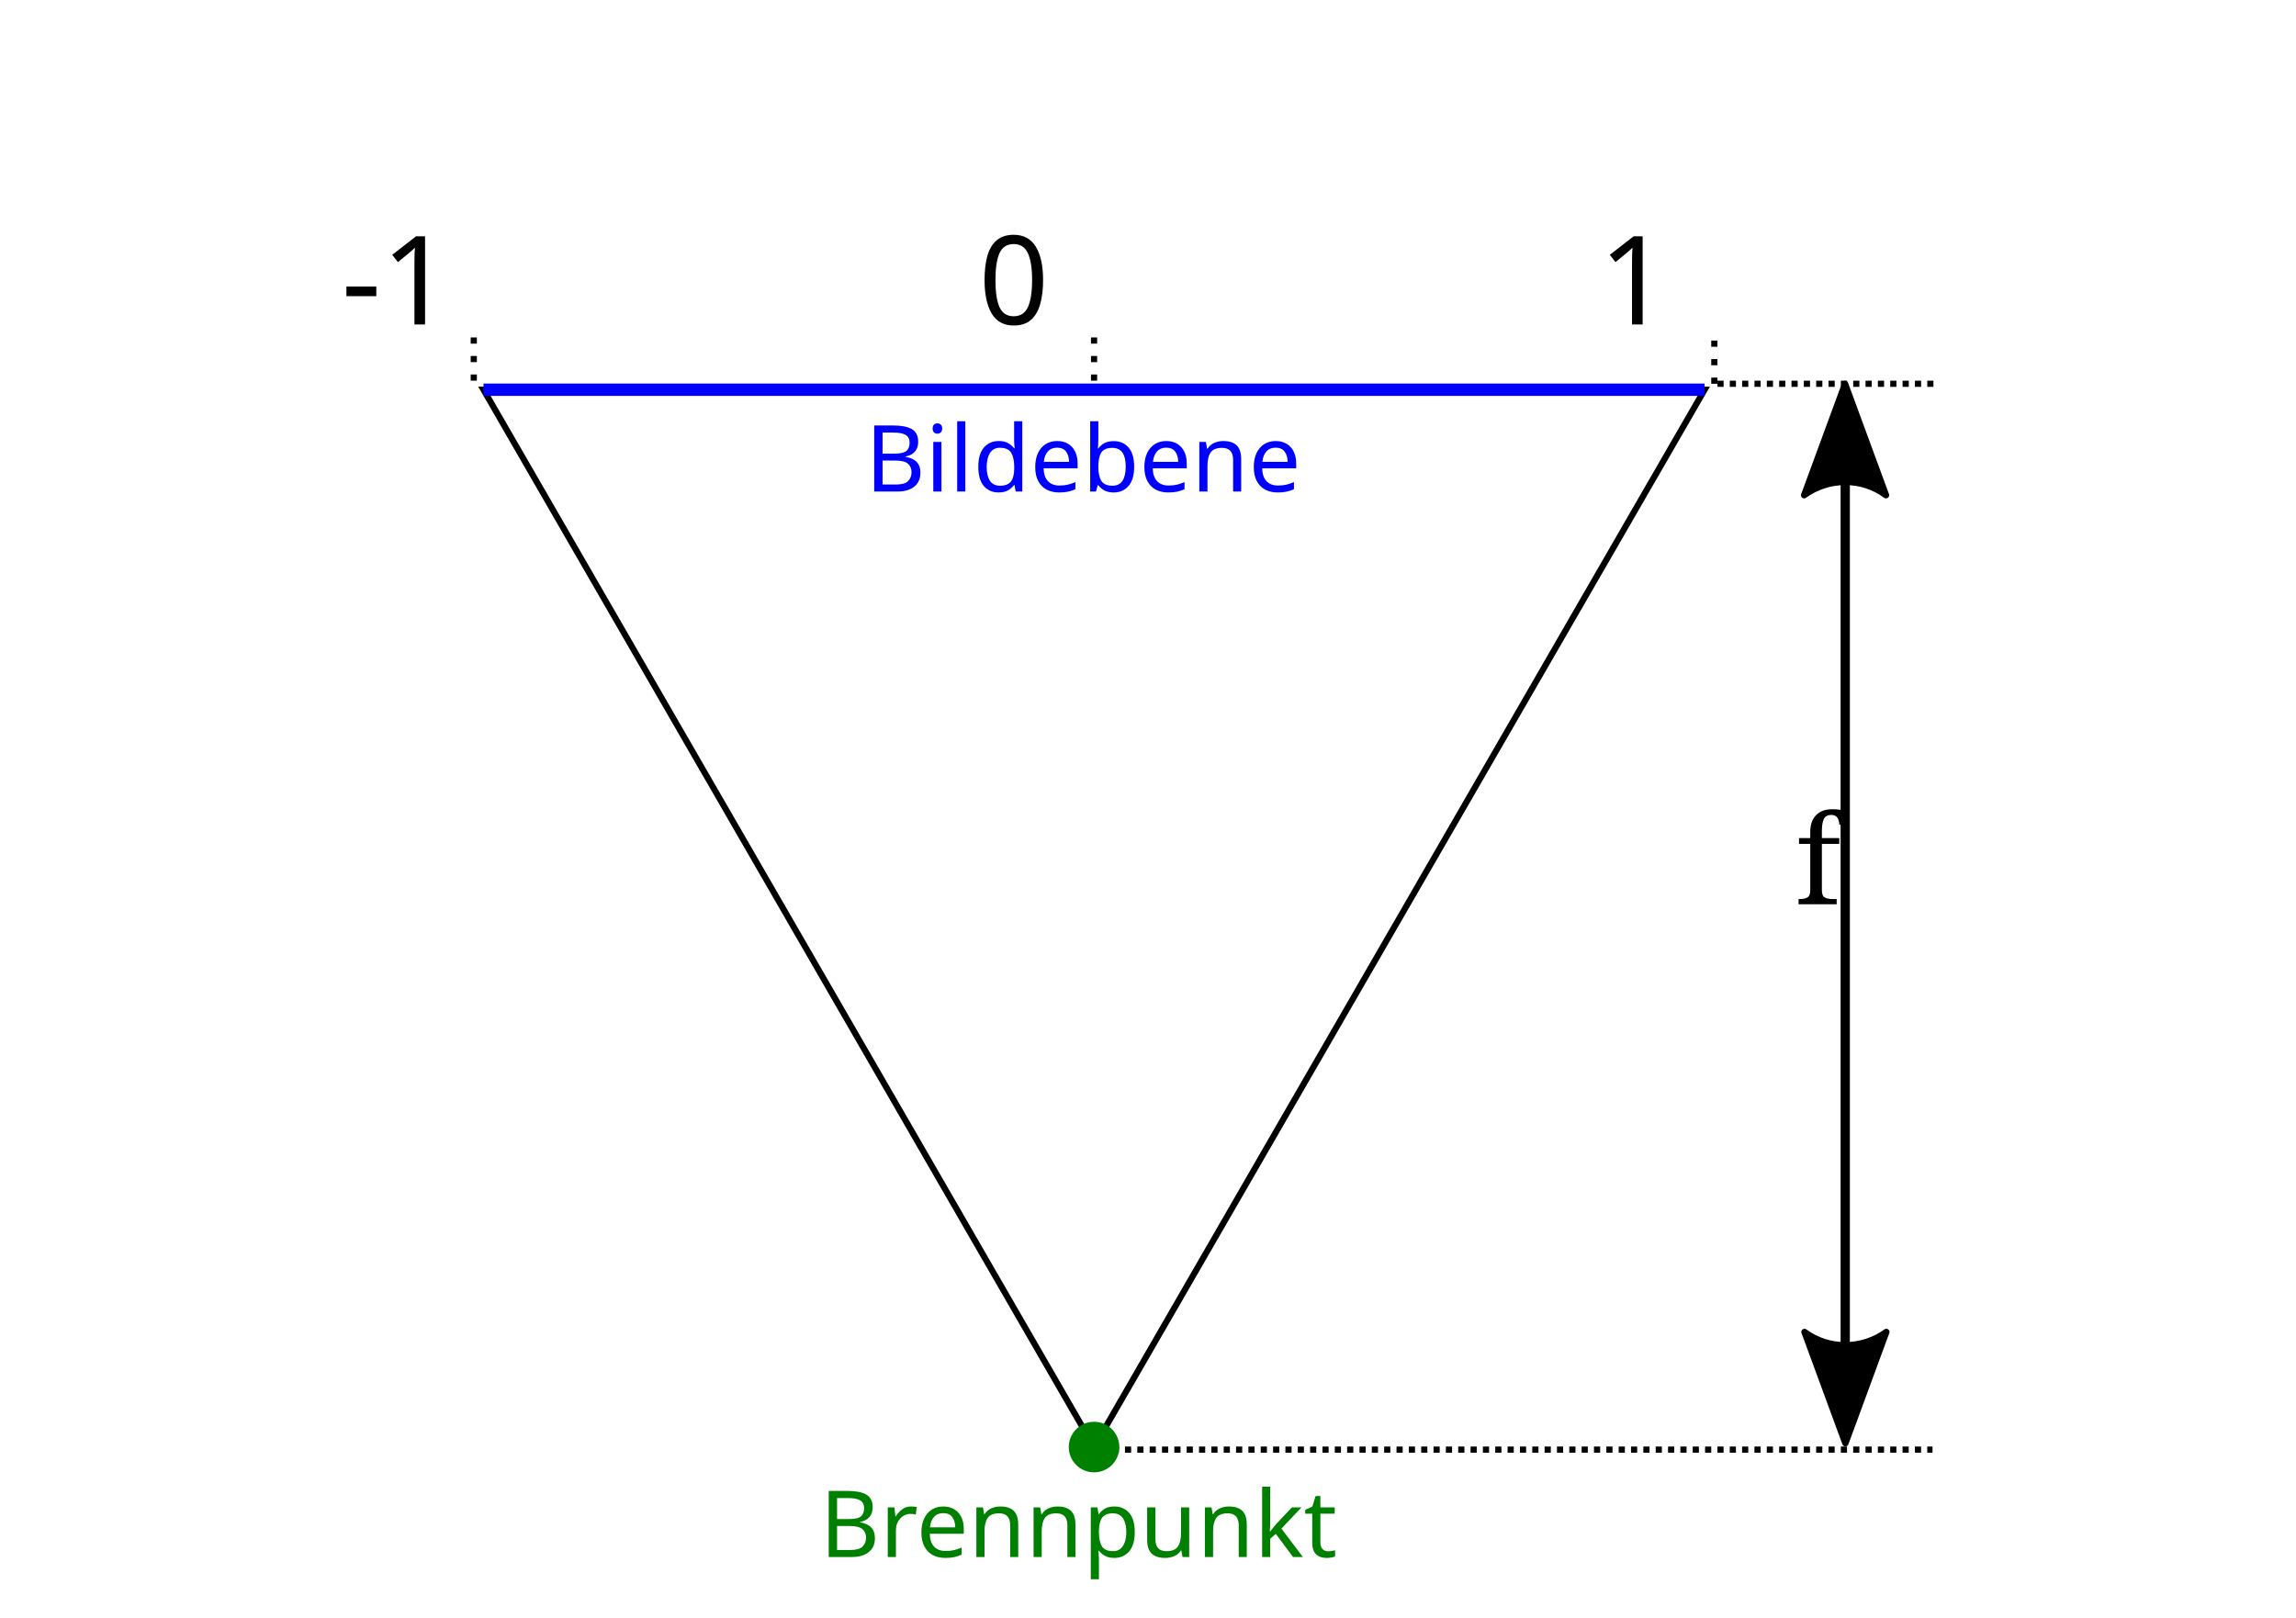
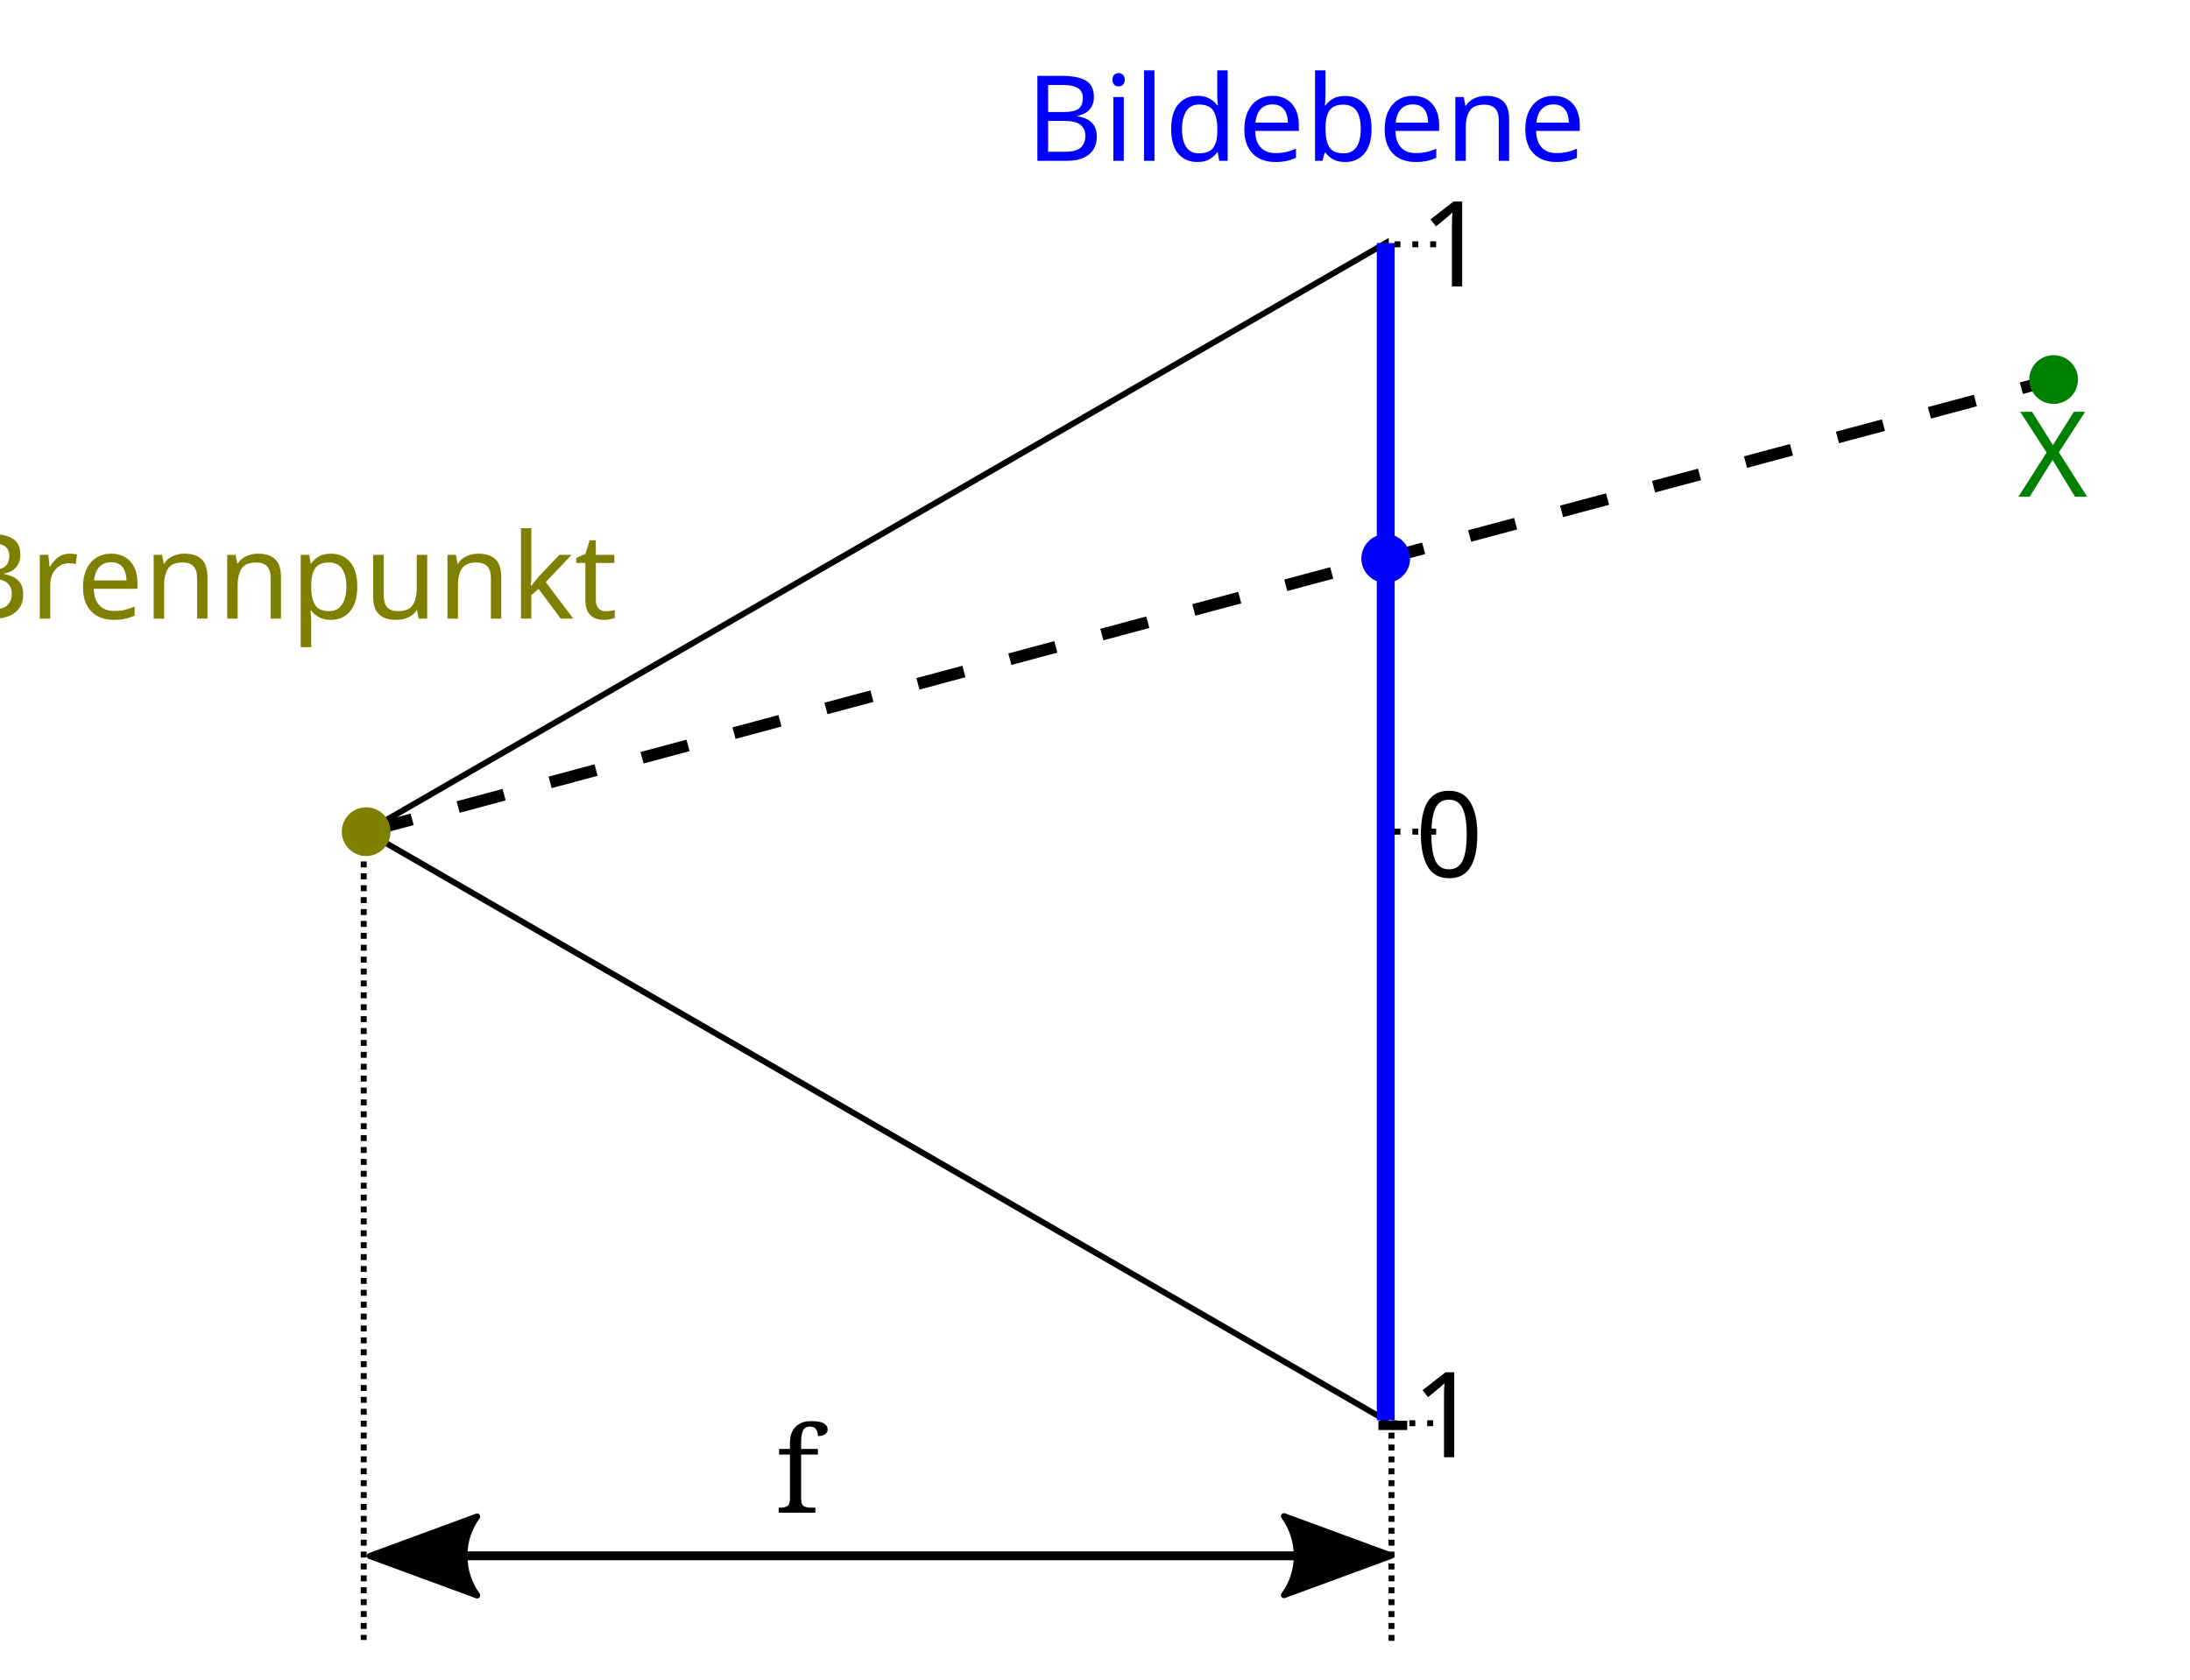
- <svg xmlns="http://www.w3.org/2000/svg" width="210mm" height="148mm" viewBox="0 0 744.094 524.409" id="svg2" version="1.1">
+ <svg xmlns="http://www.w3.org/2000/svg" width="207.756mm" height="159.375mm" viewBox="0 0 736.143 564.714" id="svg2" version="1.1">
  <defs id="defs4">
-     <marker style="overflow:visible;" id="marker5790" refX="0.0" refY="0.0" orient="auto">
-       <path transform="scale(1.1) rotate(180) translate(1,0)" d="M 8.719,4.034 L -2.207,0.016 L 8.719,-4.002 C 6.973,-1.63 6.983,1.616 8.719,4.034 z " style="fill-rule:evenodd;stroke-width:0.625;stroke-linejoin:round;stroke:#000000;stroke-opacity:1;fill:#000000;fill-opacity:1" id="path5792" />
+     <marker style="overflow:visible" id="marker5790" refX="0" refY="0" orient="auto">
+       <path transform="matrix(-1.1,0,0,-1.1,-1.1,0)" d="M 8.719,4.034 -2.207,0.016 8.719,-4.002 c -1.745,2.372 -1.735,5.617 -6e-7,8.035 z" style="fill:#000000;fill-opacity:1;fill-rule:evenodd;stroke:#000000;stroke-width:0.625;stroke-linejoin:round;stroke-opacity:1" id="path5792" />
    </marker>
-     <marker style="overflow:visible" id="marker5744" refX="0.0" refY="0.0" orient="auto">
-       <path transform="scale(1.1) translate(1,0)" d="M 8.719,4.034 L -2.207,0.016 L 8.719,-4.002 C 6.973,-1.63 6.983,1.616 8.719,4.034 z " style="fill-rule:evenodd;stroke-width:0.625;stroke-linejoin:round;stroke:#000000;stroke-opacity:1;fill:#000000;fill-opacity:1" id="path5746" />
+     <marker style="overflow:visible" id="marker5744" refX="0" refY="0" orient="auto">
+       <path transform="matrix(1.1,0,0,1.1,1.1,0)" d="M 8.719,4.034 -2.207,0.016 8.719,-4.002 c -1.745,2.372 -1.735,5.617 -6e-7,8.035 z" style="fill:#000000;fill-opacity:1;fill-rule:evenodd;stroke:#000000;stroke-width:0.625;stroke-linejoin:round;stroke-opacity:1" id="path5746" />
    </marker>
  </defs>
-   <g id="layer1" transform="translate(0,-527.9529)">
+   <g id="layer1" transform="translate(-3,-488.9338)" style="display:inline">
    <text xml:space="preserve" style="font-style:normal;font-weight:normal;font-size:40px;line-height:125%;font-family:sans-serif;text-align:center;letter-spacing:0px;word-spacing:0px;text-anchor:middle;fill:#000000;fill-opacity:1;stroke:none;stroke-width:1px;stroke-linecap:butt;stroke-linejoin:miter;stroke-opacity:1" x="462.65" y="711.941" id="text3365">
      <tspan id="tspan3367" x="462.65" y="711.941" />
    </text>
    <text xml:space="preserve" style="font-style:normal;font-weight:normal;font-size:7.5px;line-height:125%;font-family:sans-serif;text-align:center;letter-spacing:0px;word-spacing:0px;text-anchor:middle;fill:#000000;fill-opacity:1;stroke:none;stroke-width:1px;stroke-linecap:butt;stroke-linejoin:miter;stroke-opacity:1" x="74.751" y="763.459" id="text4188">
      <tspan id="tspan4190" x="74.751" y="763.459" />
    </text>
-     <path style="fill:none;stroke:#000000;stroke-width:2;stroke-miterlimit:4;stroke-dasharray:none;stroke-dashoffset:0" id="path4916" d="m 354.564,996.985 -98.933,-171.357 -98.933,-171.357 197.866,0 197.866,-10e-6 -98.933,171.357 z" />
-     <path style="fill:none;fill-rule:evenodd;stroke:#000000;stroke-width:2;stroke-linecap:butt;stroke-linejoin:miter;stroke-miterlimit:4;stroke-dasharray:2, 2;stroke-dashoffset:0;stroke-opacity:1" d="m 556.594,652.342 71.721,0" id="path5732" />
-     <path style="fill:none;fill-rule:evenodd;stroke:#000000;stroke-width:2;stroke-linecap:butt;stroke-linejoin:miter;stroke-miterlimit:4;stroke-dasharray:2, 2;stroke-dashoffset:0;stroke-opacity:1" d="m 356.584,997.814 269.711,0" id="path5734" />
-     <path style="fill:none;fill-rule:evenodd;stroke:#000000;stroke-width:3;stroke-linecap:butt;stroke-linejoin:miter;stroke-miterlimit:4;stroke-dasharray:none;stroke-opacity:1;marker-start:url(#marker5744);marker-end:url(#marker5790)" d="m 598.01,656.383 0,335.371" id="path5736" />
+     <path style="fill:none;stroke:#000000;stroke-width:2;stroke-miterlimit:4;stroke-dasharray:none;stroke-dashoffset:0" id="path4916" d="m 354.564,996.985 -98.933,-171.357 -98.933,-171.357 197.866,0 197.866,-10e-6 -98.933,171.357 z" transform="matrix(0,1,-1,0,1123.073,413.946)" />
+     <path style="fill:none;fill-rule:evenodd;stroke:#000000;stroke-width:2;stroke-linecap:butt;stroke-linejoin:miter;stroke-miterlimit:4;stroke-dasharray:2, 2;stroke-dashoffset:0;stroke-opacity:1" d="m 470.731,970.54 0,71.721" id="path5732" />
+     <path style="fill:none;fill-rule:evenodd;stroke:#000000;stroke-width:2;stroke-linecap:butt;stroke-linejoin:miter;stroke-miterlimit:4;stroke-dasharray:2, 2;stroke-dashoffset:0;stroke-opacity:1" d="m 125.259,770.53 0,269.711" id="path5734" />
+     <path style="fill:none;fill-rule:evenodd;stroke:#000000;stroke-width:3;stroke-linecap:butt;stroke-linejoin:miter;stroke-miterlimit:4;stroke-dasharray:none;stroke-opacity:1;marker-start:url(#marker5744);marker-end:url(#marker5790)" d="m 466.69,1011.956 -335.371,0" id="path5736" />
  </g>
-   <g id="layer2">
-     <path style="fill:none;fill-rule:evenodd;stroke:#0000ff;stroke-width:4;stroke-linecap:butt;stroke-linejoin:miter;stroke-miterlimit:4;stroke-dasharray:none;stroke-opacity:1" d="m 552.429,126.319 -395.731,1e-5" id="path4178" />
-     <text xml:space="preserve" style="font-style:normal;font-weight:normal;font-size:30px;line-height:125%;font-family:sans-serif;text-align:start;letter-spacing:0px;word-spacing:0px;text-anchor:start;fill:#0000ff;fill-opacity:1;stroke:none;stroke-width:1px;stroke-linecap:butt;stroke-linejoin:miter;stroke-opacity:1" x="280.413" y="159.326" id="text4180">
-       <tspan id="tspan4182" x="280.413" y="159.326" style="font-size:30px;text-align:start;text-anchor:start">Bildebene</tspan>
+   <g id="layer4" transform="translate(-3,39.01912)">
+     <path style="fill:none;fill-rule:evenodd;stroke:#000000;stroke-width:4;stroke-linecap:butt;stroke-linejoin:miter;stroke-miterlimit:4;stroke-dasharray:16, 16;stroke-dashoffset:0;stroke-opacity:1" d="M 126.088,240.557 693.296,88.574" id="path4801" />
+   </g>
+   <g id="layer2" transform="translate(-3,39.01912)">
+     <path style="fill:none;fill-rule:evenodd;stroke:#0000ff;stroke-width:6;stroke-linecap:butt;stroke-linejoin:miter;stroke-miterlimit:4;stroke-dasharray:none;stroke-opacity:1" d="m 468.801,438.422 -10e-6,-395.731" id="path4178" />
+     <text xml:space="preserve" style="font-style:normal;font-weight:normal;font-size:40px;line-height:125%;font-family:sans-serif;text-align:center;letter-spacing:0px;word-spacing:0px;text-anchor:middle;fill:#0000ff;fill-opacity:1;stroke:none;stroke-width:1px;stroke-linecap:butt;stroke-linejoin:miter;stroke-opacity:1;" x="467.947" y="15.04" id="text4180">
+       <tspan id="tspan4182" x="467.947" y="15.04" style="font-size:40px;text-align:center;text-anchor:middle;">Bildebene</tspan>
    </text>
-     <text xml:space="preserve" style="font-style:normal;font-variant:normal;font-weight:normal;font-stretch:normal;font-size:40px;line-height:125%;font-family:Cambria;-inkscape-font-specification:Cambria;text-align:center;letter-spacing:0px;word-spacing:0px;text-anchor:middle;fill:#000000;fill-opacity:1;stroke:none;stroke-width:1px;stroke-linecap:butt;stroke-linejoin:miter;stroke-opacity:1" x="615.183" y="821.037" id="text5836" transform="translate(0,-527.9529)">
-       <tspan id="tspan5838" x="615.183" y="821.037">f</tspan>
+     <text xml:space="preserve" style="font-style:normal;font-variant:normal;font-weight:normal;font-stretch:normal;font-size:40px;line-height:125%;font-family:Cambria;-inkscape-font-specification:Cambria;text-align:center;letter-spacing:0px;word-spacing:0px;text-anchor:middle;fill:#000000;fill-opacity:1;stroke:none;stroke-width:1px;stroke-linecap:butt;stroke-linejoin:miter;stroke-opacity:1" x="297.032" y="469.513" id="text5836">
+       <tspan id="tspan5838" x="297.032" y="469.513">f</tspan>
    </text>
-     <path style="fill:none;fill-rule:evenodd;stroke:#000000;stroke-width:2;stroke-linecap:butt;stroke-linejoin:miter;stroke-miterlimit:4;stroke-dasharray:2, 4;stroke-dashoffset:0;stroke-opacity:1" d="m 555.584,652.342 0,-15.6" id="path5232" transform="translate(0,-527.9529)" />
-     <path id="path4167" d="m 354.564,651.332 0,-14.59" style="fill:none;fill-rule:evenodd;stroke:#000000;stroke-width:2;stroke-linecap:butt;stroke-linejoin:miter;stroke-miterlimit:4;stroke-dasharray:2, 4;stroke-dashoffset:0;stroke-opacity:1" transform="translate(0,-527.9529)" />
-     <path style="fill:none;fill-rule:evenodd;stroke:#000000;stroke-width:2;stroke-linecap:butt;stroke-linejoin:miter;stroke-miterlimit:4;stroke-dasharray:2, 4;stroke-dashoffset:0;stroke-opacity:1" d="m 153.543,651.332 0,-14.59" id="path5234" transform="translate(0,-527.9529)" />
-     <text xml:space="preserve" style="font-style:normal;font-weight:normal;font-size:40px;line-height:125%;font-family:sans-serif;text-align:center;letter-spacing:0px;word-spacing:0px;text-anchor:middle;fill:#000000;fill-opacity:1;stroke:none;stroke-width:1px;stroke-linecap:butt;stroke-linejoin:miter;stroke-opacity:1" x="354.564" y="105.098" id="text5404">
-       <tspan id="tspan5406" x="354.564" y="105.098">0</tspan>
+     <path style="fill:none;fill-rule:evenodd;stroke:#000000;stroke-width:2;stroke-linecap:butt;stroke-linejoin:miter;stroke-miterlimit:4;stroke-dasharray:2, 4;stroke-dashoffset:0;stroke-opacity:1" d="m 470.731,439.434 15.6,0" id="path5232" />
+     <path id="path4167" d="m 471.741,240.557 14.59,0" style="fill:none;fill-rule:evenodd;stroke:#000000;stroke-width:2;stroke-linecap:butt;stroke-linejoin:miter;stroke-miterlimit:4;stroke-dasharray:2, 4;stroke-dashoffset:0;stroke-opacity:1" />
+     <path style="fill:none;fill-rule:evenodd;stroke:#000000;stroke-width:2;stroke-linecap:butt;stroke-linejoin:miter;stroke-miterlimit:4;stroke-dasharray:2, 4;stroke-dashoffset:0;stroke-opacity:1" d="m 471.741,43.108 14.59,0" id="path5234" />
+     <text xml:space="preserve" style="font-style:normal;font-weight:normal;font-size:40px;line-height:125%;font-family:sans-serif;text-align:center;letter-spacing:0px;word-spacing:0px;text-anchor:middle;fill:#000000;fill-opacity:1;stroke:none;stroke-width:1px;stroke-linecap:butt;stroke-linejoin:miter;stroke-opacity:1" x="516.106" y="255.813" id="text5404">
+       <tspan id="tspan5406" x="516.106" y="255.813">0</tspan>
    </text>
-     <text id="text4169" y="105.157" x="154.553" style="font-style:normal;font-weight:normal;font-size:40px;line-height:125%;font-family:sans-serif;text-align:center;letter-spacing:0px;word-spacing:0px;text-anchor:middle;fill:#000000;fill-opacity:1;stroke:none;stroke-width:1px;stroke-linecap:butt;stroke-linejoin:miter;stroke-opacity:1" xml:space="preserve">
-       <tspan y="105.157" x="154.553" id="tspan4171">-1</tspan>
+     <text id="text4169" y="450.871" x="508.625" style="font-style:normal;font-weight:normal;font-size:40px;line-height:125%;font-family:sans-serif;text-align:center;letter-spacing:0px;word-spacing:0px;text-anchor:middle;fill:#000000;fill-opacity:1;stroke:none;stroke-width:1px;stroke-linecap:butt;stroke-linejoin:miter;stroke-opacity:1" xml:space="preserve">
+       <tspan y="450.871" x="508.625" id="tspan4171">-1</tspan>
    </text>
-     <text id="text4173" y="105.157" x="555.584" style="font-style:normal;font-weight:normal;font-size:40px;line-height:125%;font-family:sans-serif;text-align:center;letter-spacing:0px;word-spacing:0px;text-anchor:middle;fill:#000000;fill-opacity:1;stroke:none;stroke-width:1px;stroke-linecap:butt;stroke-linejoin:miter;stroke-opacity:1" xml:space="preserve">
-       <tspan y="105.157" x="555.584" id="tspan4175">1</tspan>
+     <text id="text4173" y="57.3" x="517.727" style="font-style:normal;font-weight:normal;font-size:40px;line-height:125%;font-family:sans-serif;text-align:center;letter-spacing:0px;word-spacing:0px;text-anchor:middle;fill:#000000;fill-opacity:1;stroke:none;stroke-width:1px;stroke-linecap:butt;stroke-linejoin:miter;stroke-opacity:1" xml:space="preserve">
+       <tspan y="57.3" x="517.727" id="tspan4175">1</tspan>
    </text>
-     <text xml:space="preserve" style="font-style:normal;font-weight:normal;font-size:30px;line-height:125%;font-family:sans-serif;text-align:start;letter-spacing:0px;word-spacing:0px;text-anchor:start;fill:#008000;fill-opacity:1;stroke:none;stroke-width:1px;stroke-linecap:butt;stroke-linejoin:miter;stroke-opacity:1" x="265.669" y="504.667" id="text4202">
-       <tspan id="tspan4204" x="265.669" y="504.667">Brennpunkt</tspan>
+     <text xml:space="preserve" style="font-style:normal;font-weight:normal;font-size:40px;line-height:125%;font-family:sans-serif;text-align:center;letter-spacing:0px;word-spacing:0px;text-anchor:middle;fill:#808000;fill-opacity:1;stroke:none;stroke-width:1px;stroke-linecap:butt;stroke-linejoin:miter;stroke-opacity:1" x="124.747" y="168.953" id="text4202">
+       <tspan id="tspan4204" x="124.747" y="168.953">Brennpunkt</tspan>
    </text>
-     <circle style="opacity:1;fill:#008000;fill-opacity:1;fill-rule:nonzero;stroke:none;stroke-width:4;stroke-miterlimit:4;stroke-dasharray:none;stroke-dashoffset:0;stroke-opacity:1" id="path4212" cx="354.564" cy="469.032" r="8.194" />
+     <circle style="opacity:1;fill:#808000;fill-opacity:1;fill-rule:nonzero;stroke:none;stroke-width:4;stroke-miterlimit:4;stroke-dasharray:none;stroke-dashoffset:0;stroke-opacity:1" id="path4212" cx="240.557" cy="-126.088" transform="matrix(0,1,-1,0,0,0)" r="8.194" />
+     <circle r="8.194" transform="matrix(0,1,-1,0,0,0)" cy="-693.296" cx="88.574" id="circle4805" style="opacity:1;fill:#008000;fill-opacity:1;fill-rule:nonzero;stroke:none;stroke-width:4;stroke-miterlimit:4;stroke-dasharray:none;stroke-dashoffset:0;stroke-opacity:1" />
+     <text xml:space="preserve" style="font-style:normal;font-weight:normal;font-size:40px;line-height:125%;font-family:sans-serif;text-align:start;letter-spacing:0px;word-spacing:0px;text-anchor:start;fill:#008000;fill-opacity:1;stroke:none;stroke-width:1px;stroke-linecap:butt;stroke-linejoin:miter;stroke-opacity:1;" x="681.299" y="127.981" id="text4807">
+       <tspan id="tspan4809" x="681.299" y="127.981">X</tspan>
+     </text>
+     <circle r="8.194" transform="matrix(0,1,-1,0,0,0)" cy="-468.801" cx="148.727" id="circle4811" style="opacity:1;fill:#0000ff;fill-opacity:1;fill-rule:nonzero;stroke:none;stroke-width:4;stroke-miterlimit:4;stroke-dasharray:none;stroke-dashoffset:0;stroke-opacity:1" />
  </g>
-   <g id="layer3" style="display:none">
+   <g id="layer3" style="display:none" transform="translate(-3,39.01912)">
    <text transform="translate(0,-527.9529)" xml:space="preserve" style="font-style:normal;font-weight:normal;font-size:40px;line-height:125%;font-family:sans-serif;text-align:center;letter-spacing:0px;word-spacing:0px;text-anchor:middle;fill:#000000;fill-opacity:1;stroke:none;stroke-width:1px;stroke-linecap:butt;stroke-linejoin:miter;stroke-opacity:1" x="354.564" y="929.124" id="text4918">
      <tspan id="tspan4920" x="354.564" y="929.124">fov</tspan>
    </text>
    <path transform="translate(0,-527.9529)" style="fill:none;fill-rule:evenodd;stroke:#000000;stroke-width:3;stroke-linecap:butt;stroke-linejoin:miter;stroke-miterlimit:4;stroke-dasharray:none;stroke-opacity:1" d="m 296.985,889.728 c 53.538,-28.284 112.127,4.041 112.127,4.041" id="path4922" />
  </g>
</svg>
